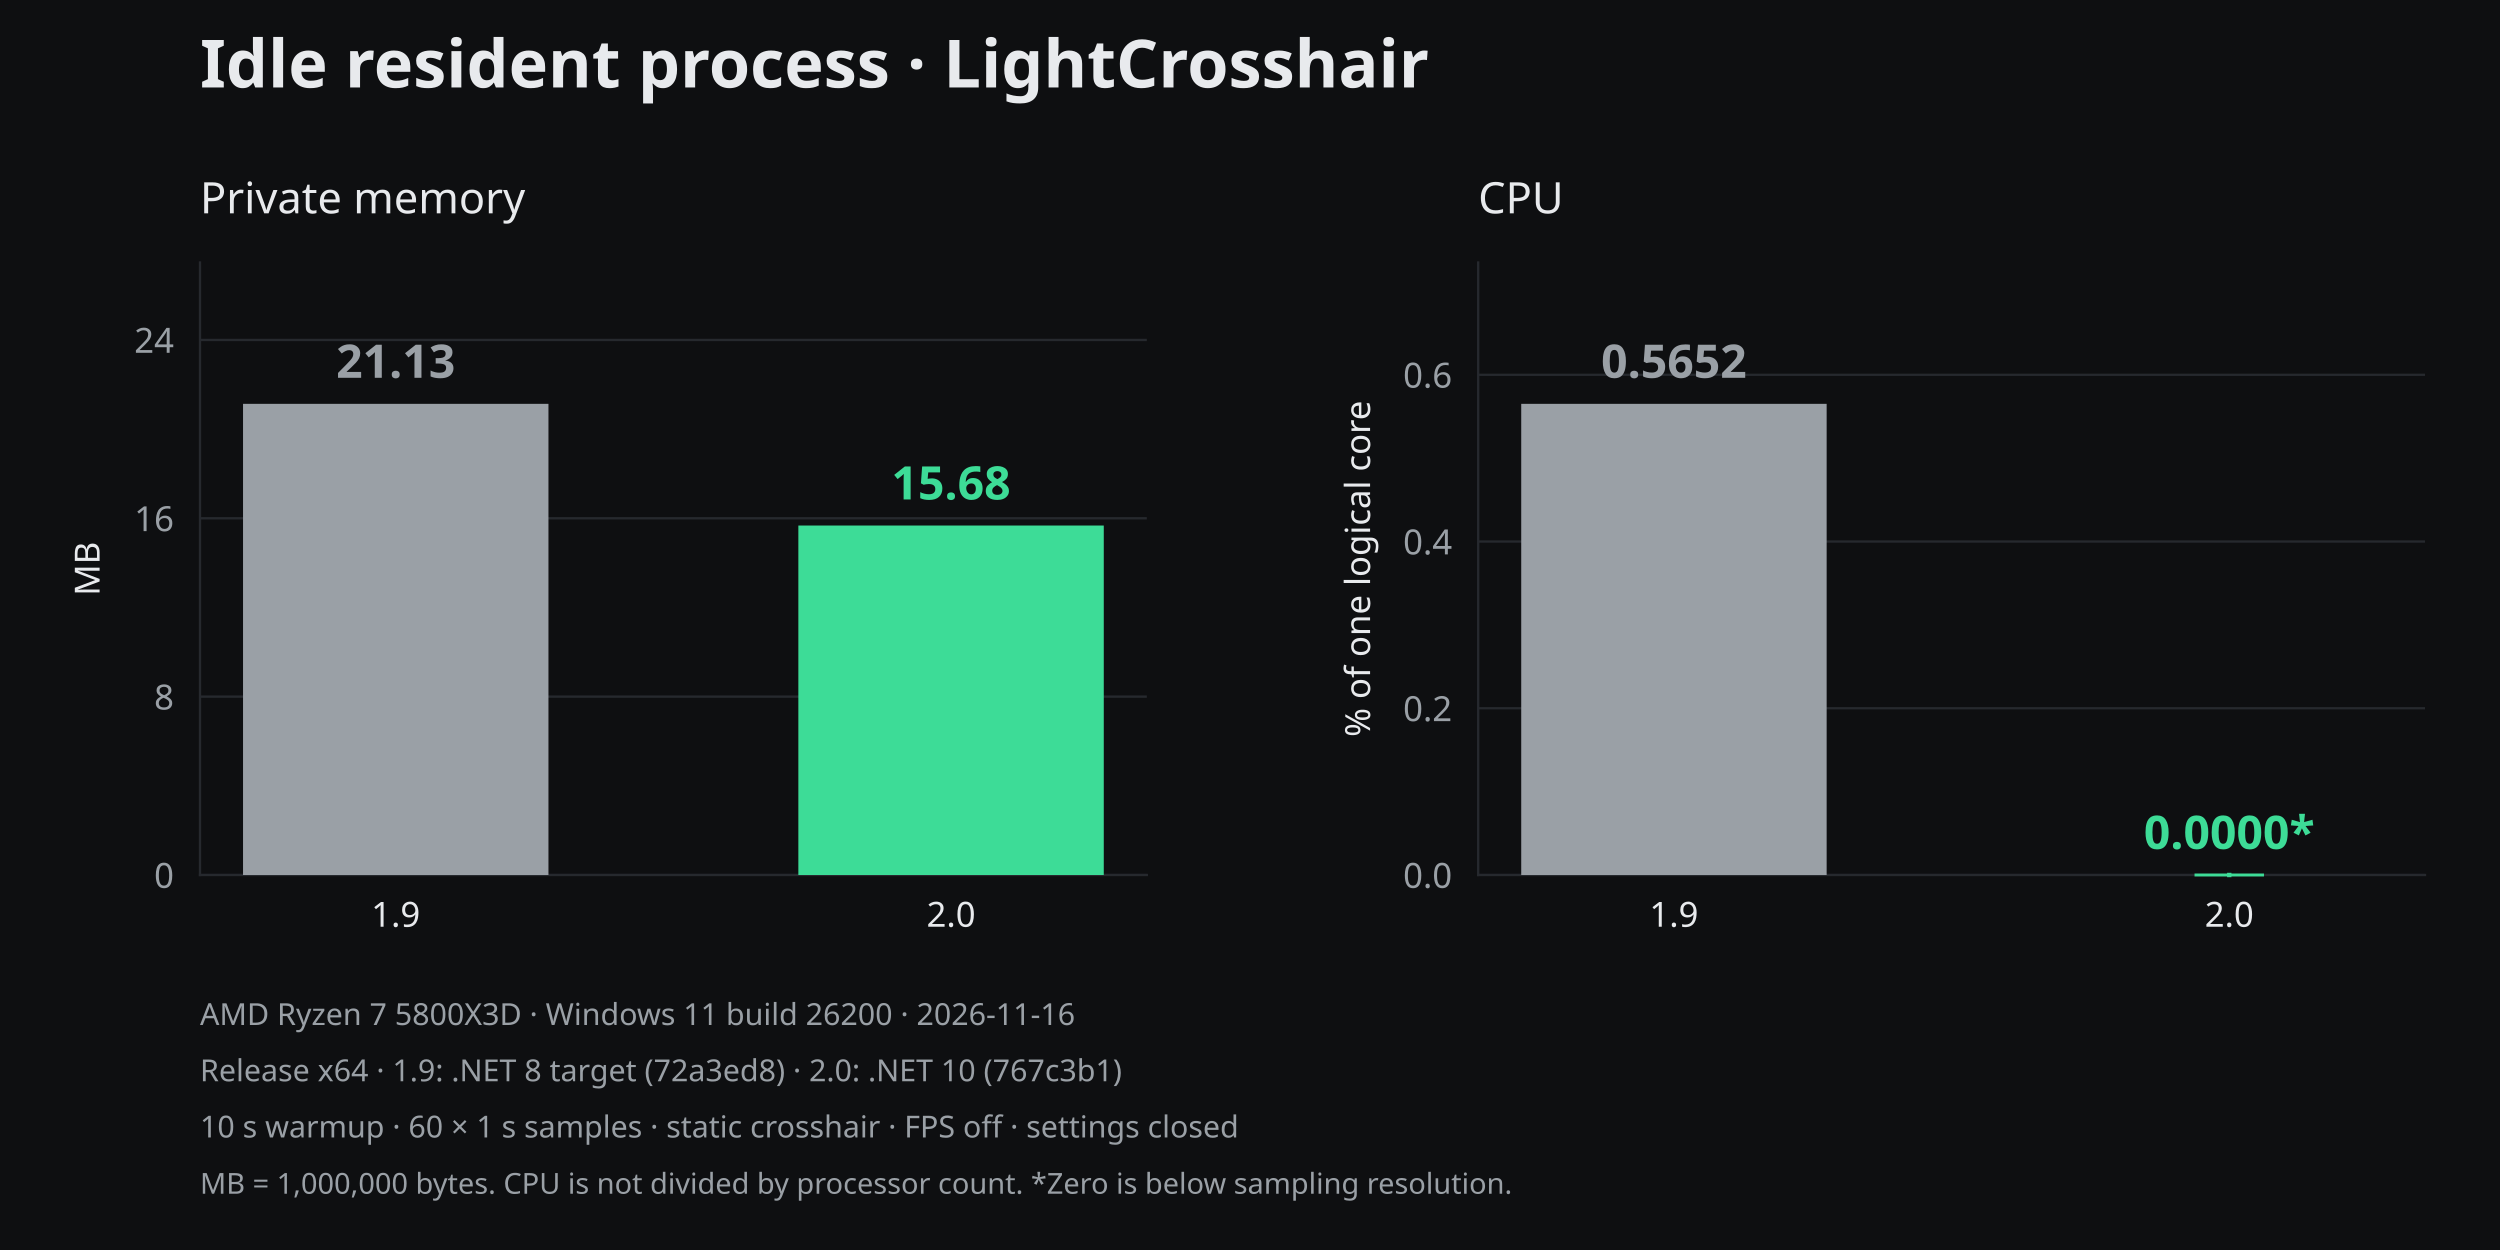
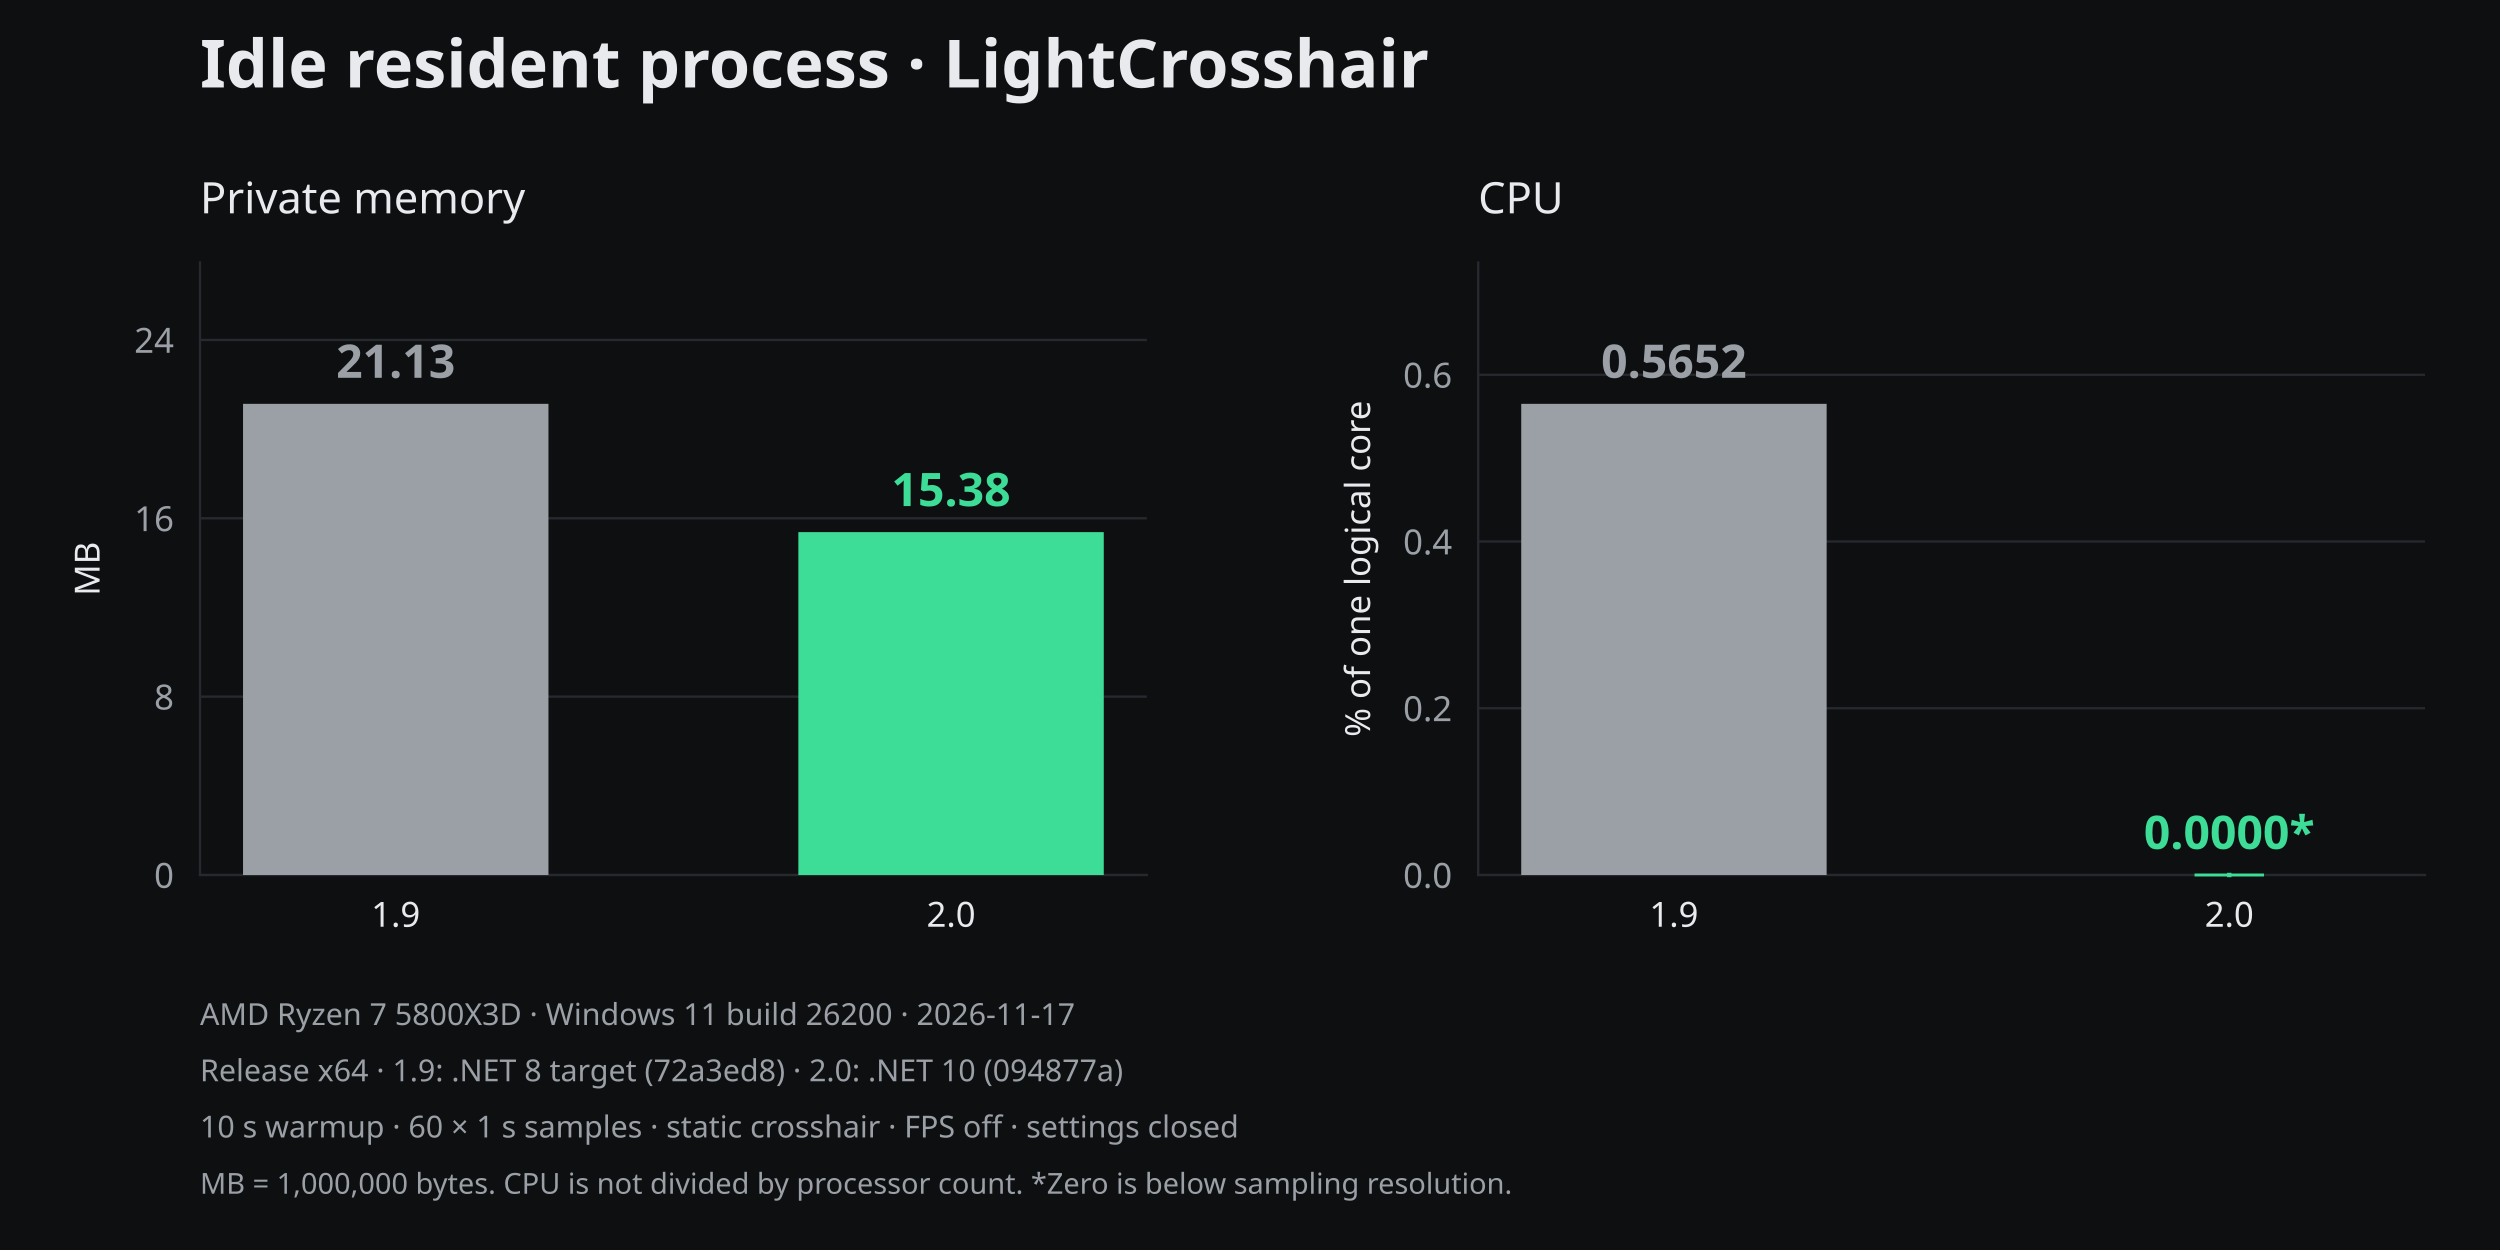
<svg xmlns="http://www.w3.org/2000/svg" xmlns:xlink="http://www.w3.org/1999/xlink" width="864pt" height="432pt" viewBox="0 0 864 432" version="1.1">
  <defs>
    <style type="text/css">*{stroke-linejoin: round; stroke-linecap: butt}</style>
  </defs>
  <g id="figure_1">
    <g id="patch_1">
      <path d="M 0 432 L 864 432 L 864 0 L 0 0 z " style="fill: #0e0f11" />
    </g>
    <g id="axes_1">
      <g id="patch_2">
        <path d="M 69.12 302.4 L 396.337 302.4 L 396.337 90.72 L 69.12 90.72 z " style="fill: #0e0f11" />
      </g>
      <g id="matplotlib.axis_1">
        <g id="xtick_1">
          <g id="line2d_1" />
          <g id="text_1">
            <text style="font-size: 12px; font-family: 'Segoe UI'; text-anchor: middle; fill: #e8eaed" x="136.77" y="320.284" transform="rotate(-0 136.7704 320.2837)">1.9</text>
          </g>
        </g>
        <g id="xtick_2">
          <g id="line2d_2" />
          <g id="text_2">
            <text style="font-size: 12px; font-family: 'Segoe UI'; text-anchor: middle; fill: #e8eaed" x="328.687" y="320.284" transform="rotate(-0 328.6866 320.2837)">2.0</text>
          </g>
        </g>
      </g>
      <g id="matplotlib.axis_2">
        <g id="ytick_1">
          <g id="line2d_3">
            <path d="M 69.12 302.4 L 396.337 302.4 " clip-path="url(#p67e5802ffd)" style="fill: none; stroke: #26292e; stroke-width: 0.8; stroke-linecap: square" />
          </g>
          <g id="line2d_4" />
          <g id="text_3">
            <text style="font-size: 12px; font-family: 'Segoe UI'; text-anchor: end; fill: #9aa0a6" x="60.12" y="306.842" transform="rotate(-0 60.12 306.8419)">0</text>
          </g>
        </g>
        <g id="ytick_2">
          <g id="line2d_5">
            <path d="M 69.12 240.762 L 396.337 240.762 " clip-path="url(#p67e5802ffd)" style="fill: none; stroke: #26292e; stroke-width: 0.8; stroke-linecap: square" />
          </g>
          <g id="line2d_6" />
          <g id="text_4">
            <text style="font-size: 12px; font-family: 'Segoe UI'; text-anchor: end; fill: #9aa0a6" x="60.12" y="245.204" transform="rotate(-0 60.12 245.2036)">8</text>
          </g>
        </g>
        <g id="ytick_3">
          <g id="line2d_7">
            <path d="M 69.12 179.123 L 396.337 179.123 " clip-path="url(#p67e5802ffd)" style="fill: none; stroke: #26292e; stroke-width: 0.8; stroke-linecap: square" />
          </g>
          <g id="line2d_8" />
          <g id="text_5">
            <text style="font-size: 12px; font-family: 'Segoe UI'; text-anchor: end; fill: #9aa0a6" x="60.12" y="183.565" transform="rotate(-0 60.12 183.5653)">16</text>
          </g>
        </g>
        <g id="ytick_4">
          <g id="line2d_9">
            <path d="M 69.12 117.485 L 396.337 117.485 " clip-path="url(#p67e5802ffd)" style="fill: none; stroke: #26292e; stroke-width: 0.8; stroke-linecap: square" />
          </g>
          <g id="line2d_10" />
          <g id="text_6">
            <text style="font-size: 12px; font-family: 'Segoe UI'; text-anchor: end; fill: #9aa0a6" x="60.12" y="121.927" transform="rotate(-0 60.12 121.927)">24</text>
          </g>
        </g>
        <g id="text_7">
          <text style="font-size: 12px; font-family: 'Segoe UI'; text-anchor: middle; fill: #e8eaed" x="34.422" y="196.56" transform="rotate(-90 34.4225 196.56)">MB</text>
        </g>
      </g>
      <g id="patch_3">
        <path d="M 69.12 302.4 L 69.12 90.72 " style="fill: none; stroke: #26292e; stroke-width: 0.8; stroke-linejoin: miter; stroke-linecap: square" />
      </g>
      <g id="patch_4">
        <path d="M 69.12 302.4 L 396.337 302.4 " style="fill: none; stroke: #26292e; stroke-width: 0.8; stroke-linejoin: miter; stroke-linecap: square" />
      </g>
      <g id="patch_5">
        <path d="M 83.994 302.4 L 189.547 302.4 L 189.547 139.569 L 83.994 139.569 z " clip-path="url(#p67e5802ffd)" style="fill: #9aa0a6" />
      </g>
      <g id="patch_6">
-         <path d="M 275.91 302.4 L 381.464 302.4 L 381.464 181.623 L 275.91 181.623 z " clip-path="url(#p67e5802ffd)" style="fill: #3ddc97" />
+         <path d="M 275.91 302.4 L 381.464 302.4 L 381.464 183.903 L 275.91 183.903 z " clip-path="url(#p67e5802ffd)" style="fill: #3ddc97" />
      </g>
      <g id="text_8">
        <text style="font-weight: 600; font-size: 16px; font-family: 'Segoe UI'; text-anchor: middle; fill: #9aa0a6" x="136.77" y="130.569" transform="rotate(-0 136.7704 130.5692)">21.13</text>
      </g>
      <g id="text_9">
-         <text style="font-weight: 600; font-size: 16px; font-family: 'Segoe UI'; text-anchor: middle; fill: #3ddc97" x="328.687" y="172.623" transform="rotate(-0 328.6866 172.6229)">15.68</text>
+         <text style="font-weight: 600; font-size: 16px; font-family: 'Segoe UI'; text-anchor: middle; fill: #3ddc97" x="328.687" y="174.903" transform="rotate(-0 328.6866 174.903)">15.38</text>
      </g>
      <g id="text_10">
        <text style="font-size: 15px; font-family: 'Segoe UI'; text-anchor: start; fill: #e8eaed" x="69.12" y="73.72" transform="rotate(-0 69.12 73.72)">Private memory</text>
      </g>
    </g>
    <g id="axes_2">
      <g id="patch_7">
        <path d="M 510.863 302.4 L 838.08 302.4 L 838.08 90.72 L 510.863 90.72 z " style="fill: #0e0f11" />
      </g>
      <g id="matplotlib.axis_3">
        <g id="xtick_3">
          <g id="line2d_11" />
          <g id="text_11">
            <text style="font-size: 12px; font-family: 'Segoe UI'; text-anchor: middle; fill: #e8eaed" x="578.513" y="320.284" transform="rotate(-0 578.5134 320.2837)">1.9</text>
          </g>
        </g>
        <g id="xtick_4">
          <g id="line2d_12" />
          <g id="text_12">
            <text style="font-size: 12px; font-family: 'Segoe UI'; text-anchor: middle; fill: #e8eaed" x="770.43" y="320.284" transform="rotate(-0 770.4296 320.2837)">2.0</text>
          </g>
        </g>
      </g>
      <g id="matplotlib.axis_4">
        <g id="ytick_5">
          <g id="line2d_13">
            <path d="M 510.863 302.4 L 838.08 302.4 " clip-path="url(#pe8cd2203d2)" style="fill: none; stroke: #26292e; stroke-width: 0.8; stroke-linecap: square" />
          </g>
          <g id="line2d_14" />
          <g id="text_13">
            <text style="font-size: 12px; font-family: 'Segoe UI'; text-anchor: end; fill: #9aa0a6" x="501.863" y="306.842" transform="rotate(-0 501.863 306.8419)">0.0</text>
          </g>
        </g>
        <g id="ytick_6">
          <g id="line2d_15">
            <path d="M 510.863 244.776 L 838.08 244.776 " clip-path="url(#pe8cd2203d2)" style="fill: none; stroke: #26292e; stroke-width: 0.8; stroke-linecap: square" />
          </g>
          <g id="line2d_16" />
          <g id="text_14">
            <text style="font-size: 12px; font-family: 'Segoe UI'; text-anchor: end; fill: #9aa0a6" x="501.863" y="249.218" transform="rotate(-0 501.863 249.2182)">0.2</text>
          </g>
        </g>
        <g id="ytick_7">
          <g id="line2d_17">
            <path d="M 510.863 187.153 L 838.08 187.153 " clip-path="url(#pe8cd2203d2)" style="fill: none; stroke: #26292e; stroke-width: 0.8; stroke-linecap: square" />
          </g>
          <g id="line2d_18" />
          <g id="text_15">
            <text style="font-size: 12px; font-family: 'Segoe UI'; text-anchor: end; fill: #9aa0a6" x="501.863" y="191.595" transform="rotate(-0 501.863 191.5946)">0.4</text>
          </g>
        </g>
        <g id="ytick_8">
          <g id="line2d_19">
            <path d="M 510.863 129.529 L 838.08 129.529 " clip-path="url(#pe8cd2203d2)" style="fill: none; stroke: #26292e; stroke-width: 0.8; stroke-linecap: square" />
          </g>
          <g id="line2d_20" />
          <g id="text_16">
            <text style="font-size: 12px; font-family: 'Segoe UI'; text-anchor: end; fill: #9aa0a6" x="501.863" y="133.971" transform="rotate(-0 501.863 133.971)">0.6</text>
          </g>
        </g>
        <g id="text_17">
          <text style="font-size: 12px; font-family: 'Segoe UI'; text-anchor: middle; fill: #e8eaed" x="473.499" y="196.56" transform="rotate(-90 473.4992 196.56)">% of one logical core</text>
        </g>
      </g>
      <g id="patch_8">
        <path d="M 510.863 302.4 L 510.863 90.72 " style="fill: none; stroke: #26292e; stroke-width: 0.8; stroke-linejoin: miter; stroke-linecap: square" />
      </g>
      <g id="patch_9">
        <path d="M 510.863 302.4 L 838.08 302.4 " style="fill: none; stroke: #26292e; stroke-width: 0.8; stroke-linejoin: miter; stroke-linecap: square" />
      </g>
      <g id="patch_10">
        <path d="M 525.736 302.4 L 631.29 302.4 L 631.29 139.569 L 525.736 139.569 z " clip-path="url(#pe8cd2203d2)" style="fill: #9aa0a6" />
      </g>
      <g id="patch_11">
        <path d="M 717.653 302.4 L 823.206 302.4 L 823.206 302.4 L 717.653 302.4 z " clip-path="url(#pe8cd2203d2)" style="fill: #3ddc97" />
      </g>
      <g id="text_18">
        <text style="font-weight: 600; font-size: 16px; font-family: 'Segoe UI'; text-anchor: middle; fill: #9aa0a6" x="578.513" y="130.569" transform="rotate(-0 578.5134 130.5692)">0.5652</text>
      </g>
      <g id="text_19">
        <text style="font-weight: 600; font-size: 16px; font-family: 'Segoe UI'; text-anchor: middle; fill: #3ddc97" x="770.43" y="293.4" transform="rotate(-0 770.4296 293.4)">0.0000*</text>
      </g>
      <g id="text_20">
        <text style="font-size: 15px; font-family: 'Segoe UI'; text-anchor: start; fill: #e8eaed" x="510.863" y="73.72" transform="rotate(-0 510.863 73.72)">CPU</text>
      </g>
      <g id="line2d_21">
        <path d="M 770.43 302.4 " style="fill: none; stroke: #3ddc97; stroke-width: 1.5; stroke-linecap: square" />
        <defs>
          <path id="m7704042399" d="M 12 0 L -12 -0 " style="stroke: #3ddc97" />
        </defs>
        <g>
          <use xlink:href="#m7704042399" x="770.43" y="302.4" style="fill: #3ddc97; stroke: #3ddc97" />
        </g>
      </g>
    </g>
    <g id="text_21">
      <text style="font-weight: 600; font-size: 23px; font-family: 'Segoe UI'; text-anchor: start; fill: #e8eaed" x="69.12" y="30.24" transform="rotate(-0 69.12 30.24)">Idle resident process · LightCrosshair</text>
    </g>
    <g id="text_22">
-       <text style="font-size: 10.5px; font-family: 'Segoe UI'; text-anchor: start; fill: #9aa0a6" x="69.12" y="354.24" transform="rotate(-0 69.12 354.24)">AMD Ryzen 7 5800X3D · Windows 11 build 26200 · 2026-11-16</text>
+       <text style="font-size: 10.5px; font-family: 'Segoe UI'; text-anchor: start; fill: #9aa0a6" x="69.12" y="354.24" transform="rotate(-0 69.12 354.24)">AMD Ryzen 7 5800X3D · Windows 11 build 26200 · 2026-11-17</text>
    </g>
    <g id="text_23">
-       <text style="font-size: 10.5px; font-family: 'Segoe UI'; text-anchor: start; fill: #9aa0a6" x="69.12" y="373.68" transform="rotate(-0 69.12 373.68)">Release x64 · 1.9: .NET 8 target (72a3ed8) · 2.0: .NET 10 (767c3b1)</text>
+       <text style="font-size: 10.5px; font-family: 'Segoe UI'; text-anchor: start; fill: #9aa0a6" x="69.12" y="373.68" transform="rotate(-0 69.12 373.68)">Release x64 · 1.9: .NET 8 target (72a3ed8) · 2.0: .NET 10 (094877a)</text>
    </g>
    <g id="text_24">
      <text style="font-size: 10.5px; font-family: 'Segoe UI'; text-anchor: start; fill: #9aa0a6" x="69.12" y="393.12" transform="rotate(-0 69.12 393.12)">10 s warmup · 60 × 1 s samples · static crosshair · FPS off · settings closed</text>
    </g>
    <g id="text_25">
      <text style="font-size: 10px; font-family: 'Segoe UI'; text-anchor: start; fill: #9aa0a6" x="69.12" y="412.56" transform="rotate(-0 69.12 412.56)">MB = 1,000,000 bytes. CPU is not divided by processor count. *Zero is below sampling resolution.</text>
    </g>
  </g>
  <defs>
    <clipPath id="p67e5802ffd">
      <rect x="69.12" y="90.72" width="327.217" height="211.68" />
    </clipPath>
    <clipPath id="pe8cd2203d2">
      <rect x="510.863" y="90.72" width="327.217" height="211.68" />
    </clipPath>
  </defs>
</svg>
